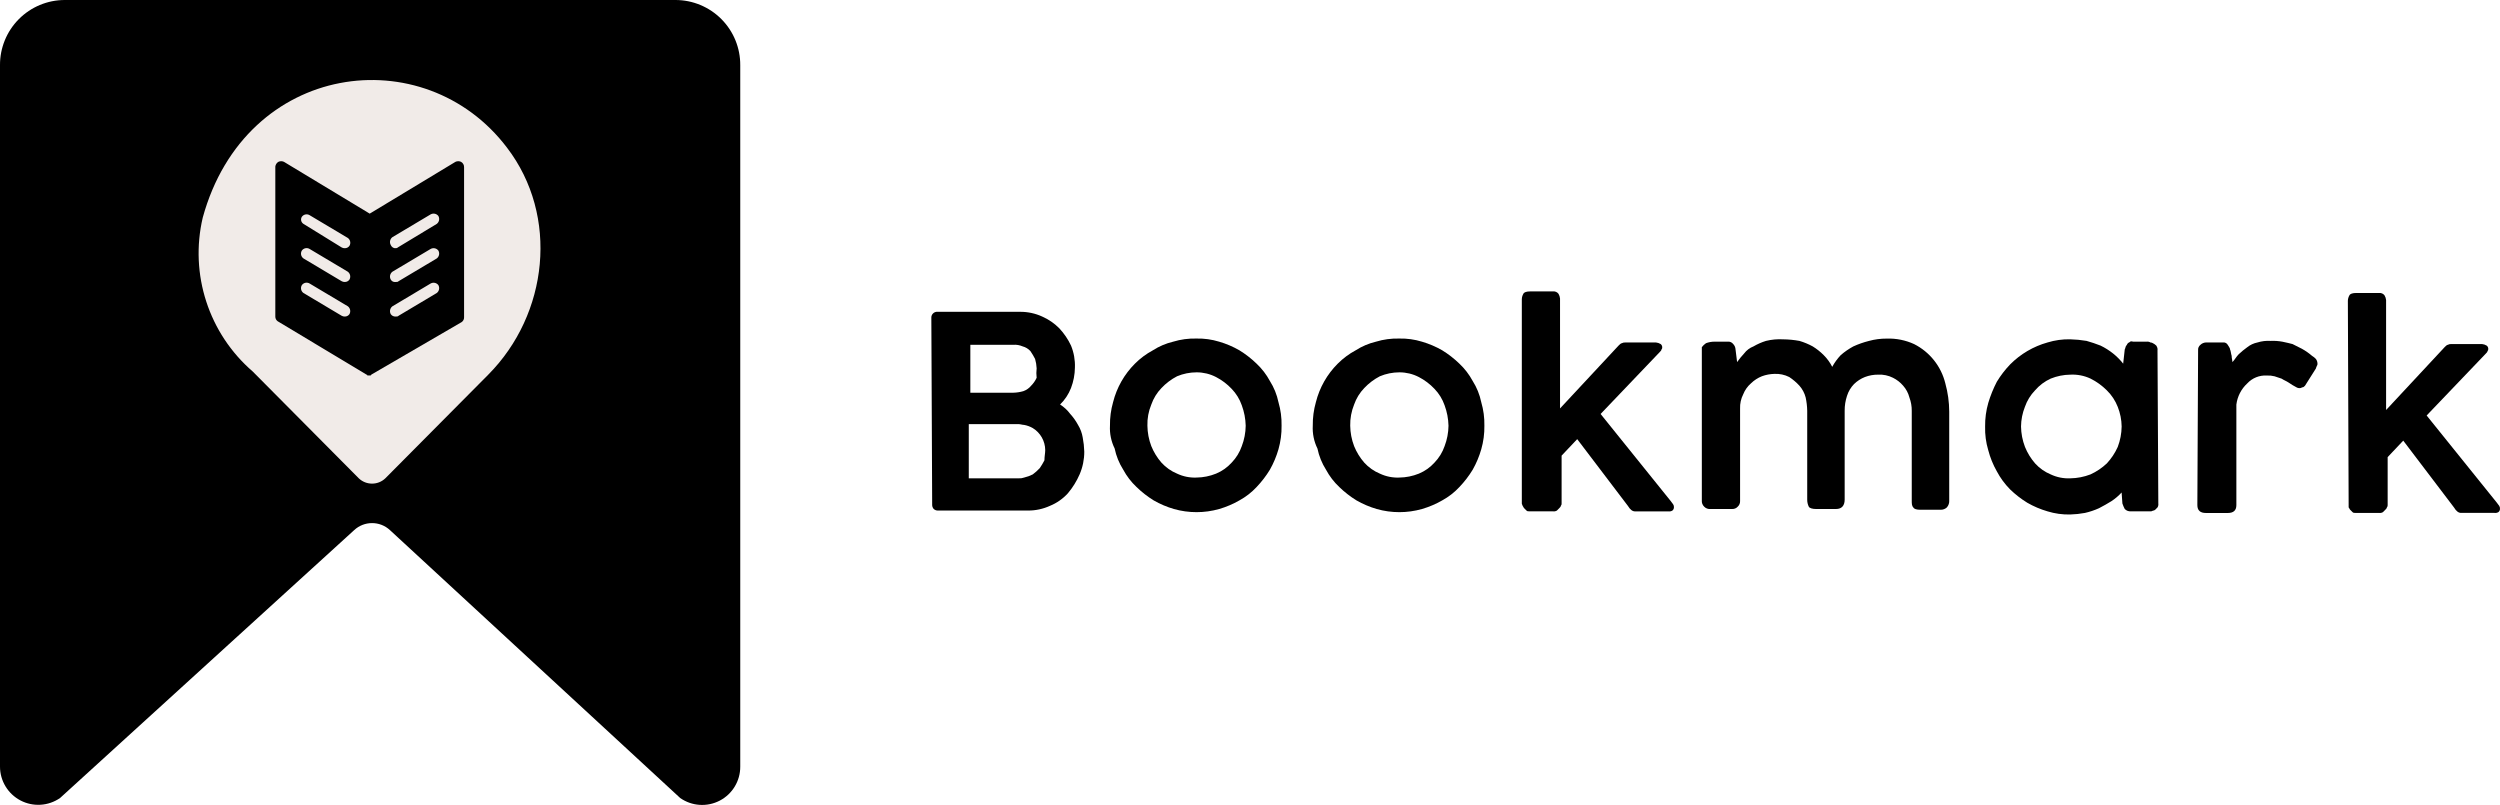
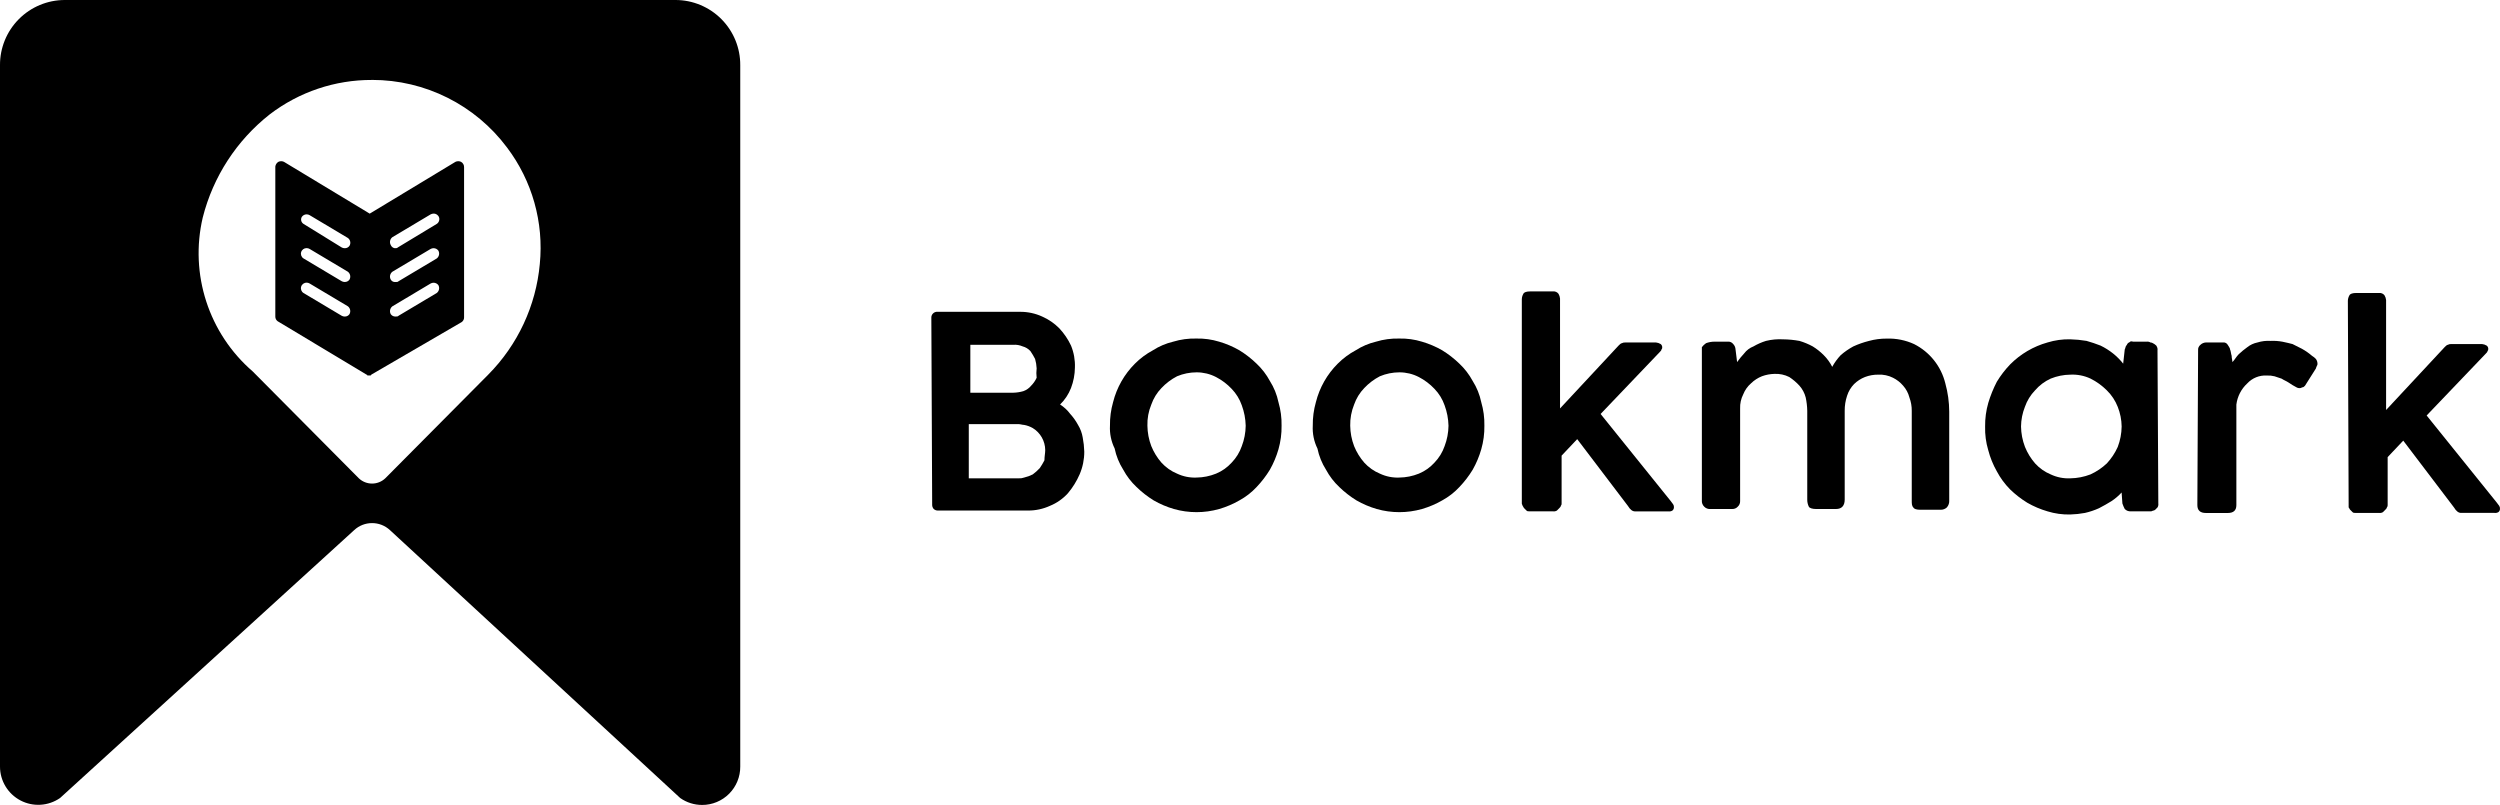
- <svg xmlns="http://www.w3.org/2000/svg" viewBox="0 0 198.933 64.052">
-   <g id="Horizontal-Navy" transform="translate(-8.566 -5.938)">
-     <path id="Path_32" data-name="Path 32" d="M39.6 48.125a2.093 2.093 0 0 0-2.855 0l-23.4 21.313a3.044 3.044 0 0 1-4.779-2.5V11.125a5.157 5.157 0 0 1 5.152-5.187h48.6a5.157 5.157 0 0 1 5.152 5.188v55.812a3.034 3.034 0 0 1-4.779 2.5Z" fill="currentColor" />
-     <path id="Path_33" data-name="Path 33" d="m28.676 35.5 8.441 8.5a1.53 1.53 0 0 0 2.11 0l8.193-8.25c4.779-4.812 5.648-12.625 1.49-18.062C42.331 9 28.117 10.813 24.7 23.25a12.432 12.432 0 0 0 3.976 12.25Z" fill="#f1ebe8" />
-     <path id="Path_34" data-name="Path 34" d="M45.248 18.813a.527.527 0 0 0-.435 0l-6.828 4.125-6.828-4.125a.527.527 0 0 0-.435 0 .514.514 0 0 0-.248.375v11.937a.446.446 0 0 0 .186.375l7.076 4.25a.061.061 0 0 1 .062.063h.248a.061.061 0 0 0 .062-.062l7.2-4.187a.446.446 0 0 0 .186-.375V19.25a.472.472 0 0 0-.246-.437Z" fill="currentColor" />
-     <path id="Path_35" data-name="Path 35" d="M39.662 25.438a.487.487 0 0 1 .124-.625L42.828 23a.479.479 0 0 1 .621.125.487.487 0 0 1-.124.625l-3.1 1.875c-.062.063-.124.063-.248.063a.413.413 0 0 1-.315-.25Zm0 2.75a.487.487 0 0 1 .124-.625l3.041-1.812a.479.479 0 0 1 .621.125.487.487 0 0 1-.124.625l-3.041 1.813c-.062.063-.124.063-.248.063a.375.375 0 0 1-.373-.189Zm3.786.438a.487.487 0 0 1-.124.625l-3.041 1.813c-.062.063-.124.063-.248.063a.441.441 0 0 1-.372-.187.487.487 0 0 1 .124-.625l3.041-1.815a.479.479 0 0 1 .62.125Zm-10.862-5.438a.464.464 0 0 1 .621-.125l3.041 1.813a.472.472 0 0 1 .124.625.441.441 0 0 1-.372.188.466.466 0 0 1-.248-.062L32.71 23.75a.409.409 0 0 1-.124-.562Zm3.786 5a.441.441 0 0 1-.372.188.466.466 0 0 1-.248-.062L32.71 26.5a.472.472 0 0 1-.124-.625.464.464 0 0 1 .621-.125l3.041 1.813a.487.487 0 0 1 .124.625Zm0 2.75a.441.441 0 0 1-.372.188.466.466 0 0 1-.248-.062L32.71 29.25a.472.472 0 0 1-.124-.625.464.464 0 0 1 .621-.125l3.041 1.813a.487.487 0 0 1 .124.625Z" fill="#f1ebe8" />
-     <path id="Path_36" data-name="Path 36" d="M91.055 35.25a3.16 3.16 0 0 0-.124-.75 5.519 5.519 0 0 0-.372-.625 1.287 1.287 0 0 0-.621-.375 1.565 1.565 0 0 0-.745-.125h-3.414v3.813h3.414a3.124 3.124 0 0 0 .807-.125 1.419 1.419 0 0 0 .621-.437 2.244 2.244 0 0 0 .434-.626 3.031 3.031 0 0 1 0-.75Zm.683 6.5a2.073 2.073 0 0 0-.993-1.75 2.214 2.214 0 0 0-.683-.25c-.124 0-.31-.062-.435-.062h-3.972V44h3.972a1.049 1.049 0 0 0 .435-.062 3.013 3.013 0 0 0 .683-.25 4.025 4.025 0 0 0 .559-.5 5.5 5.5 0 0 0 .372-.625c0-.313.062-.563.062-.813Zm-9.062-10.5a.458.458 0 0 1 .5-.5h6.579a4.14 4.14 0 0 1 1.738.375 4.42 4.42 0 0 1 1.366.938 5.349 5.349 0 0 1 .931 1.375 4.172 4.172 0 0 1 .31 1.75 4.723 4.723 0 0 1-.31 1.625 3.726 3.726 0 0 1-.869 1.313 3.047 3.047 0 0 1 .807.75 4.435 4.435 0 0 1 .621.875 2.774 2.774 0 0 1 .372 1 6.931 6.931 0 0 1 .124 1.125 4.51 4.51 0 0 1-.372 1.813 6.093 6.093 0 0 1-.931 1.5 3.936 3.936 0 0 1-1.428 1 4.141 4.141 0 0 1-1.738.375h-7.2a.473.473 0 0 1-.31-.125.479.479 0 0 1-.124-.312Z" fill="currentColor" />
-     <path id="Path_37" data-name="Path 37" d="M99.869 39.813a4.73 4.73 0 0 0 .31 1.625 4.678 4.678 0 0 0 .807 1.313 3.466 3.466 0 0 0 1.242.875 3.291 3.291 0 0 0 1.551.313 4.3 4.3 0 0 0 1.552-.312 3.454 3.454 0 0 0 1.241-.875 3.563 3.563 0 0 0 .807-1.312 4.7 4.7 0 0 0 .311-1.625 5 5 0 0 0-.311-1.625 3.563 3.563 0 0 0-.807-1.312 4.638 4.638 0 0 0-1.241-.937 3.348 3.348 0 0 0-1.552-.375 4.039 4.039 0 0 0-1.551.313 4.658 4.658 0 0 0-1.242.938 3.589 3.589 0 0 0-.807 1.313 4.067 4.067 0 0 0-.31 1.683Zm-2.979 0a6.494 6.494 0 0 1 .248-1.875 6.6 6.6 0 0 1 1.738-3.062 6.089 6.089 0 0 1 1.427-1.062 5.26 5.26 0 0 1 1.614-.687 5.848 5.848 0 0 1 1.862-.25 5.7 5.7 0 0 1 1.8.25 7.37 7.37 0 0 1 1.614.688 7.975 7.975 0 0 1 1.366 1.063 5.425 5.425 0 0 1 1.055 1.375 5.1 5.1 0 0 1 .683 1.688 6.226 6.226 0 0 1 .248 1.875 6.5 6.5 0 0 1-.248 1.875 7.552 7.552 0 0 1-.683 1.625 8.06 8.06 0 0 1-1.055 1.375 5.4 5.4 0 0 1-1.366 1.063 7.37 7.37 0 0 1-1.614.688 6.605 6.605 0 0 1-3.6 0 7.383 7.383 0 0 1-1.613-.687A7.952 7.952 0 0 1 99 44.688a5.421 5.421 0 0 1-1.055-1.375 5.072 5.072 0 0 1-.683-1.687 3.664 3.664 0 0 1-.372-1.813Z" fill="currentColor" />
-     <path id="Path_38" data-name="Path 38" d="M116.007 39.813a4.728 4.728 0 0 0 .31 1.625 4.655 4.655 0 0 0 .807 1.313 3.466 3.466 0 0 0 1.242.875 3.291 3.291 0 0 0 1.551.313 4.3 4.3 0 0 0 1.552-.312 3.454 3.454 0 0 0 1.241-.875 3.563 3.563 0 0 0 .807-1.312 4.729 4.729 0 0 0 .311-1.625 5.028 5.028 0 0 0-.311-1.625 3.563 3.563 0 0 0-.807-1.312 4.638 4.638 0 0 0-1.241-.937 3.348 3.348 0 0 0-1.552-.375 4.039 4.039 0 0 0-1.551.313 4.658 4.658 0 0 0-1.242.938 3.576 3.576 0 0 0-.807 1.313 4.253 4.253 0 0 0-.31 1.683Zm-2.979 0a6.5 6.5 0 0 1 .248-1.875 6.6 6.6 0 0 1 1.738-3.062 6.085 6.085 0 0 1 1.427-1.062 5.26 5.26 0 0 1 1.614-.687 5.844 5.844 0 0 1 1.862-.25 5.7 5.7 0 0 1 1.8.25 7.391 7.391 0 0 1 1.614.688 7.975 7.975 0 0 1 1.366 1.063 5.448 5.448 0 0 1 1.055 1.375 5.075 5.075 0 0 1 .682 1.688 6.2 6.2 0 0 1 .249 1.875 6.467 6.467 0 0 1-.249 1.875 7.5 7.5 0 0 1-.682 1.625 8.06 8.06 0 0 1-1.055 1.375 5.4 5.4 0 0 1-1.366 1.063 7.391 7.391 0 0 1-1.614.688 6.605 6.605 0 0 1-3.6 0 7.411 7.411 0 0 1-1.614-.687 7.967 7.967 0 0 1-1.365-1.062 5.4 5.4 0 0 1-1.055-1.375 5.056 5.056 0 0 1-.683-1.687 3.668 3.668 0 0 1-.372-1.818Z" fill="currentColor" />
-     <path id="Path_39" data-name="Path 39" d="M129.662 29.75a.909.909 0 0 1 .124-.437c.062-.125.249-.187.559-.187h1.8a.481.481 0 0 1 .434.188.893.893 0 0 1 .124.375v8.75l4.656-5c.062-.062.186-.187.248-.187a.555.555 0 0 1 .31-.062h2.421a.876.876 0 0 1 .372.125.326.326 0 0 1 .125.25.228.228 0 0 1-.063.188c0 .063-.062.125-.124.188l-4.717 4.938 5.586 6.938c.062.063.124.188.186.25a.373.373 0 0 1 .063.25.326.326 0 0 1-.125.25.462.462 0 0 1-.31.063h-2.669c-.186 0-.372-.125-.559-.437l-4.034-5.312-1.241 1.313V46a.231.231 0 0 1-.062.188c0 .063-.063.125-.125.188l-.186.188a.462.462 0 0 1-.31.063h-1.862c-.124 0-.186 0-.248-.062l-.187-.187c-.062-.062-.062-.125-.124-.187 0-.062-.062-.125-.062-.187Z" fill="currentColor" />
-     <path id="Path_40" data-name="Path 40" d="M144.31 33.25a1.911 1.911 0 0 1 .683-.125h1.055a.483.483 0 0 1 .435.188.678.678 0 0 1 .186.438l.124 1a6.636 6.636 0 0 1 .559-.687 1.691 1.691 0 0 1 .745-.562 4.765 4.765 0 0 1 .993-.437 4.621 4.621 0 0 1 1.365-.125 7.7 7.7 0 0 1 1.3.125 5.373 5.373 0 0 1 1.055.438 4.727 4.727 0 0 1 .869.688 3.665 3.665 0 0 1 .683.938 4.477 4.477 0 0 1 .682-.937 5.662 5.662 0 0 1 .993-.687 7.278 7.278 0 0 1 1.242-.437 5.252 5.252 0 0 1 1.427-.187 4.831 4.831 0 0 1 2.173.438 4.775 4.775 0 0 1 2.483 3.125 8.569 8.569 0 0 1 .31 2.25v7.056a.768.768 0 0 1-.186.563.7.7 0 0 1-.5.188h-1.614q-.465 0-.558-.187c-.124-.125-.124-.312-.124-.562v-7.127a2.94 2.94 0 0 0-.187-1.062 2.26 2.26 0 0 0-.5-.937A2.564 2.564 0 0 0 159.2 36a2.348 2.348 0 0 0-1.179-.25 2.886 2.886 0 0 0-1.056.188 2.612 2.612 0 0 0-.869.563 2.357 2.357 0 0 0-.558.938 3.666 3.666 0 0 0-.186 1.188v7.063c0 .5-.249.75-.683.75h-1.614c-.248 0-.5-.062-.559-.187a1.256 1.256 0 0 1-.124-.562v-7.066a5.546 5.546 0 0 0-.124-1.062 2.26 2.26 0 0 0-.5-.937 4.316 4.316 0 0 0-.807-.687 2.352 2.352 0 0 0-1.18-.25 3.072 3.072 0 0 0-.993.188 2.612 2.612 0 0 0-.869.563 2.242 2.242 0 0 0-.62.875 2.293 2.293 0 0 0-.249 1.125v7.375a.57.57 0 0 1-.186.438.561.561 0 0 1-.434.188h-1.738a.609.609 0 0 1-.5-.187.618.618 0 0 1-.186-.5V33.563a1.4 1.4 0 0 1 .328-.313Z" fill="currentColor" />
-     <path id="Path_41" data-name="Path 41" d="M169.386 39.875a4.705 4.705 0 0 0 .314 1.625 4.652 4.652 0 0 0 .806 1.313 3.466 3.466 0 0 0 1.242.875A3.292 3.292 0 0 0 173.3 44a4.63 4.63 0 0 0 1.613-.312 4.786 4.786 0 0 0 1.3-.875 4.845 4.845 0 0 0 .869-1.312 4.727 4.727 0 0 0 .31-1.625 4.382 4.382 0 0 0-.31-1.562 3.728 3.728 0 0 0-.868-1.314 4.977 4.977 0 0 0-1.3-.937 3.391 3.391 0 0 0-1.613-.312 4.293 4.293 0 0 0-1.552.313A3.64 3.64 0 0 0 170.5 37a3.573 3.573 0 0 0-.806 1.313 4.361 4.361 0 0 0-.308 1.562ZM180.31 46a.471.471 0 0 1-.062.313l-.186.188c-.062.063-.186.063-.31.125h-1.614a.611.611 0 0 1-.5-.187 3.057 3.057 0 0 1-.186-.437l-.062-.875a4.253 4.253 0 0 1-.807.688c-.31.188-.621.375-.993.563a5.871 5.871 0 0 1-1.117.375 7.564 7.564 0 0 1-1.179.125 5.7 5.7 0 0 1-1.8-.25 7.37 7.37 0 0 1-1.614-.687 7.975 7.975 0 0 1-1.366-1.062 6.125 6.125 0 0 1-1.055-1.437 6.889 6.889 0 0 1-.683-1.687 5.967 5.967 0 0 1-.248-1.875 6.5 6.5 0 0 1 .251-1.88 9.707 9.707 0 0 1 .683-1.687 8.01 8.01 0 0 1 1.055-1.375 6.762 6.762 0 0 1 2.98-1.75 5.7 5.7 0 0 1 1.8-.25 9.206 9.206 0 0 1 1.3.125 11.669 11.669 0 0 1 1.117.375 5.325 5.325 0 0 1 .993.625 4.943 4.943 0 0 1 .807.813l.124-1.125c.062-.125.062-.25.124-.312s.063-.125.125-.187.124-.062.186-.125.186 0 .248 0h1.055a.465.465 0 0 1 .311.063c.124 0 .186.063.31.125.062.063.186.125.186.188a.471.471 0 0 1 .062.313Z" fill="currentColor" />
-     <path id="Path_42" data-name="Path 42" d="M183.476 33.813a.488.488 0 0 1 .186-.437.667.667 0 0 1 .435-.187h1.365a.377.377 0 0 1 .373.188c.062.125.186.25.186.375.062.125.062.313.124.5 0 .188.062.375.062.5.186-.187.31-.437.5-.625a6.726 6.726 0 0 1 .683-.562 1.924 1.924 0 0 1 .807-.375 2.884 2.884 0 0 1 1.055-.125 4.078 4.078 0 0 1 .931.063c.311.063.559.125.807.188l.745.375a4.778 4.778 0 0 1 .807.563 1.355 1.355 0 0 1 .31.25.674.674 0 0 1 .124.375.231.231 0 0 1-.062.188c0 .063-.062.125-.062.188l-.869 1.375c-.062.063-.124.125-.186.125s-.124.063-.186.063a.462.462 0 0 1-.31-.062 5.377 5.377 0 0 1-.621-.375c-.186-.125-.373-.187-.559-.312l-.558-.187a2.1 2.1 0 0 0-.621-.062 1.964 1.964 0 0 0-1.552.625 2.754 2.754 0 0 0-.869 1.688v8c0 .438-.248.625-.682.625H184.1c-.435 0-.683-.187-.683-.625Z" fill="currentColor" />
-     <path id="Path_43" data-name="Path 43" d="M195.393 29.875a.909.909 0 0 1 .124-.437c.062-.125.249-.187.559-.187h1.8a.481.481 0 0 1 .434.188.881.881 0 0 1 .125.375v8.75l4.655-5c.062-.062.186-.187.248-.187a.555.555 0 0 1 .31-.062h2.421a.876.876 0 0 1 .372.125.323.323 0 0 1 .125.25.231.231 0 0 1-.062.188c0 .063-.063.125-.125.188L201.662 39l5.586 6.938c.062.063.125.188.187.25a.378.378 0 0 1 .062.25.326.326 0 0 1-.124.25.466.466 0 0 1-.311.063h-2.669c-.186 0-.372-.125-.558-.437L199.8 41l-1.241 1.313v3.813a.231.231 0 0 1-.062.188c0 .063-.062.125-.124.188l-.187.188a.462.462 0 0 1-.31.063h-1.862c-.124 0-.186 0-.248-.062l-.187-.187c-.062-.062-.062-.125-.124-.187v-.187Z" fill="currentColor" />
+ <svg xmlns="http://www.w3.org/2000/svg" width="198.933" height="64.052">
+   <g fill="currentColor">
+     <path data-name="Subtraction 1" d="M55.871 64.052a3.02 3.02 0 0 1-1.746-.552L31.034 42.187a2.093 2.093 0 0 0-2.855 0L4.779 63.5A3.044 3.044 0 0 1 0 61V5.187A5.158 5.158 0 0 1 5.152 0h48.6a5.156 5.156 0 0 1 5.152 5.188v55.813a3.033 3.033 0 0 1-3.033 3.052ZM29.595 6.362a13.323 13.323 0 0 0-8.124 2.733 15.18 15.18 0 0 0-5.337 8.211 12.433 12.433 0 0 0 3.976 12.251l8.441 8.5a1.529 1.529 0 0 0 2.11 0l8.193-8.25a14.356 14.356 0 0 0 4.1-8.8 13.214 13.214 0 0 0-2.606-9.266A13.4 13.4 0 0 0 29.6 6.359Z" />
+     <path data-name="Subtraction 2" d="M29.48 29.875h-.248a.059.059 0 0 0-.017-.045.063.063 0 0 0-.045-.018l-7.076-4.25a.447.447 0 0 1-.186-.375V13.25a.517.517 0 0 1 .248-.375.524.524 0 0 1 .435 0L29.419 17l6.828-4.125a.524.524 0 0 1 .435 0 .473.473 0 0 1 .246.437v11.939a.446.446 0 0 1-.185.375l-7.2 4.187a.061.061 0 0 1-.062.062Zm5.02-7.377a.481.481 0 0 0-.239.064l-3.041 1.815a.49.49 0 0 0-.124.625.441.441 0 0 0 .359.186h.014c.123 0 .185 0 .247-.063l3.041-1.813a.49.49 0 0 0 .124-.625.474.474 0 0 0-.38-.189Zm-10.1-.005a.446.446 0 0 0-.254.819l3.042 1.814a.467.467 0 0 0 .233.062h.025a.441.441 0 0 0 .362-.188.489.489 0 0 0-.124-.625l-3.041-1.814a.464.464 0 0 0-.245-.071Zm10.1-2.744a.48.48 0 0 0-.24.064l-3.041 1.812a.49.49 0 0 0-.124.625.379.379 0 0 0 .328.192h.045c.121 0 .185 0 .247-.063l3.041-1.814a.489.489 0 0 0 .124-.625.475.475 0 0 0-.379-.191Zm-10.1-.006a.446.446 0 0 0-.253.819l3.042 1.814a.467.467 0 0 0 .233.062h.025a.443.443 0 0 0 .362-.188.49.49 0 0 0-.124-.625l-3.041-1.813a.465.465 0 0 0-.246-.069Zm0-2.687a.467.467 0 0 0-.378.194.411.411 0 0 0 .124.562l3.042 1.877a.467.467 0 0 0 .233.062h.025a.441.441 0 0 0 .362-.188.47.47 0 0 0-.124-.625l-3.041-1.814a.464.464 0 0 0-.245-.068Zm10.1-.058a.479.479 0 0 0-.239.064l-3.042 1.814a.489.489 0 0 0-.124.625.412.412 0 0 0 .315.25c.122 0 .186 0 .248-.063l3.1-1.875a.443.443 0 0 0-.258-.815Z" />
+     <path data-name="Path 36" d="M82.489 29.312a3.16 3.16 0 0 0-.124-.75 5.519 5.519 0 0 0-.372-.625 1.287 1.287 0 0 0-.621-.375 1.565 1.565 0 0 0-.745-.125h-3.414v3.813h3.414a3.124 3.124 0 0 0 .807-.125 1.419 1.419 0 0 0 .621-.437 2.244 2.244 0 0 0 .434-.626 3.031 3.031 0 0 1 0-.75Zm.683 6.5a2.073 2.073 0 0 0-.993-1.75 2.214 2.214 0 0 0-.683-.25c-.124 0-.31-.062-.435-.062h-3.972v4.312h3.972a1.049 1.049 0 0 0 .435-.062 3.013 3.013 0 0 0 .683-.25 4.025 4.025 0 0 0 .559-.5 5.5 5.5 0 0 0 .372-.625c0-.313.062-.563.062-.813Zm-9.062-10.5a.458.458 0 0 1 .5-.5h6.579a4.14 4.14 0 0 1 1.738.375 4.42 4.42 0 0 1 1.366.938 5.349 5.349 0 0 1 .931 1.375 4.172 4.172 0 0 1 .31 1.75 4.723 4.723 0 0 1-.31 1.625 3.726 3.726 0 0 1-.869 1.313 3.047 3.047 0 0 1 .807.75 4.435 4.435 0 0 1 .621.875 2.774 2.774 0 0 1 .372 1 6.931 6.931 0 0 1 .124 1.125 4.51 4.51 0 0 1-.372 1.813 6.093 6.093 0 0 1-.931 1.5 3.936 3.936 0 0 1-1.428 1 4.141 4.141 0 0 1-1.738.375h-7.2a.473.473 0 0 1-.31-.125.479.479 0 0 1-.124-.312Z" />
+     <path data-name="Path 37" d="M91.303 33.875a4.73 4.73 0 0 0 .31 1.625 4.678 4.678 0 0 0 .807 1.313 3.466 3.466 0 0 0 1.242.875 3.291 3.291 0 0 0 1.551.313 4.3 4.3 0 0 0 1.552-.312 3.454 3.454 0 0 0 1.241-.875 3.563 3.563 0 0 0 .807-1.312 4.7 4.7 0 0 0 .311-1.625 5 5 0 0 0-.311-1.625 3.563 3.563 0 0 0-.807-1.312 4.638 4.638 0 0 0-1.241-.937 3.348 3.348 0 0 0-1.552-.375 4.039 4.039 0 0 0-1.551.313 4.658 4.658 0 0 0-1.242.938 3.589 3.589 0 0 0-.807 1.313 4.067 4.067 0 0 0-.31 1.683Zm-2.979 0A6.494 6.494 0 0 1 88.572 32a6.6 6.6 0 0 1 1.738-3.062 6.089 6.089 0 0 1 1.427-1.062 5.26 5.26 0 0 1 1.614-.687 5.848 5.848 0 0 1 1.862-.25 5.7 5.7 0 0 1 1.8.25 7.37 7.37 0 0 1 1.614.688 7.975 7.975 0 0 1 1.366 1.063 5.425 5.425 0 0 1 1.055 1.375 5.1 5.1 0 0 1 .683 1.688 6.226 6.226 0 0 1 .248 1.875 6.5 6.5 0 0 1-.248 1.875 7.552 7.552 0 0 1-.683 1.625 8.06 8.06 0 0 1-1.055 1.375 5.4 5.4 0 0 1-1.366 1.063 7.37 7.37 0 0 1-1.614.688 6.605 6.605 0 0 1-3.6 0 7.383 7.383 0 0 1-1.613-.687 7.952 7.952 0 0 1-1.366-1.067 5.421 5.421 0 0 1-1.055-1.375 5.072 5.072 0 0 1-.683-1.687 3.664 3.664 0 0 1-.372-1.813Z" />
+     <path data-name="Path 38" d="M107.441 33.875a4.728 4.728 0 0 0 .31 1.625 4.655 4.655 0 0 0 .807 1.313 3.466 3.466 0 0 0 1.242.875 3.291 3.291 0 0 0 1.551.313 4.3 4.3 0 0 0 1.552-.312 3.454 3.454 0 0 0 1.241-.875 3.563 3.563 0 0 0 .807-1.312 4.729 4.729 0 0 0 .311-1.625 5.028 5.028 0 0 0-.311-1.625 3.563 3.563 0 0 0-.807-1.312 4.638 4.638 0 0 0-1.241-.937 3.348 3.348 0 0 0-1.552-.375 4.039 4.039 0 0 0-1.551.313 4.658 4.658 0 0 0-1.242.938 3.576 3.576 0 0 0-.807 1.313 4.253 4.253 0 0 0-.31 1.683Zm-2.979 0A6.5 6.5 0 0 1 104.71 32a6.6 6.6 0 0 1 1.738-3.062 6.085 6.085 0 0 1 1.427-1.062 5.26 5.26 0 0 1 1.614-.687 5.844 5.844 0 0 1 1.862-.25 5.7 5.7 0 0 1 1.8.25 7.391 7.391 0 0 1 1.614.688 7.975 7.975 0 0 1 1.366 1.063 5.448 5.448 0 0 1 1.055 1.375 5.075 5.075 0 0 1 .682 1.688 6.2 6.2 0 0 1 .249 1.875 6.467 6.467 0 0 1-.249 1.875 7.5 7.5 0 0 1-.682 1.625 8.06 8.06 0 0 1-1.055 1.375 5.4 5.4 0 0 1-1.366 1.063 7.391 7.391 0 0 1-1.614.688 6.605 6.605 0 0 1-3.6 0 7.411 7.411 0 0 1-1.614-.687 7.967 7.967 0 0 1-1.365-1.062 5.4 5.4 0 0 1-1.055-1.375 5.056 5.056 0 0 1-.683-1.687 3.668 3.668 0 0 1-.372-1.818Z" />
+     <path data-name="Path 39" d="M121.096 23.812a.909.909 0 0 1 .124-.437c.062-.125.249-.187.559-.187h1.8a.481.481 0 0 1 .434.188.893.893 0 0 1 .124.375v8.75l4.656-5c.062-.062.186-.187.248-.187a.555.555 0 0 1 .31-.062h2.421a.876.876 0 0 1 .372.125.326.326 0 0 1 .125.25.228.228 0 0 1-.063.188c0 .063-.062.125-.124.188l-4.717 4.938 5.586 6.938c.062.063.124.188.186.25a.373.373 0 0 1 .063.25.326.326 0 0 1-.125.25.462.462 0 0 1-.31.063h-2.669c-.186 0-.372-.125-.559-.437l-4.034-5.312-1.241 1.313v3.806a.231.231 0 0 1-.062.188c0 .063-.063.125-.125.188l-.186.188a.462.462 0 0 1-.31.063h-1.862c-.124 0-.186 0-.248-.062l-.187-.187c-.062-.062-.062-.125-.124-.187 0-.062-.062-.125-.062-.187Z" />
+     <path data-name="Path 40" d="M135.744 27.312a1.911 1.911 0 0 1 .683-.125h1.055a.483.483 0 0 1 .435.188.678.678 0 0 1 .186.438l.124 1a6.632 6.632 0 0 1 .559-.687 1.691 1.691 0 0 1 .745-.562 4.764 4.764 0 0 1 .993-.437 4.621 4.621 0 0 1 1.365-.125 7.7 7.7 0 0 1 1.3.125 5.373 5.373 0 0 1 1.055.438 4.728 4.728 0 0 1 .869.688 3.665 3.665 0 0 1 .683.938 4.477 4.477 0 0 1 .682-.937 5.661 5.661 0 0 1 .993-.687 7.278 7.278 0 0 1 1.242-.437 5.252 5.252 0 0 1 1.427-.187 4.831 4.831 0 0 1 2.173.438 4.775 4.775 0 0 1 2.483 3.125 8.569 8.569 0 0 1 .31 2.25v7.056a.768.768 0 0 1-.186.563.7.7 0 0 1-.5.188h-1.614q-.465 0-.558-.187c-.124-.125-.124-.312-.124-.562v-7.127a2.94 2.94 0 0 0-.187-1.062 2.26 2.26 0 0 0-.5-.937 2.564 2.564 0 0 0-.8-.626 2.348 2.348 0 0 0-1.179-.25 2.886 2.886 0 0 0-1.056.188 2.612 2.612 0 0 0-.869.563 2.357 2.357 0 0 0-.558.938 3.666 3.666 0 0 0-.186 1.188v7.063c0 .5-.249.75-.683.75h-1.614c-.248 0-.5-.062-.559-.187a1.256 1.256 0 0 1-.124-.562v-7.066a5.546 5.546 0 0 0-.124-1.062 2.26 2.26 0 0 0-.5-.937 4.316 4.316 0 0 0-.807-.687 2.352 2.352 0 0 0-1.18-.25 3.072 3.072 0 0 0-.993.188 2.612 2.612 0 0 0-.869.563 2.242 2.242 0 0 0-.62.875 2.293 2.293 0 0 0-.249 1.125v7.375a.57.57 0 0 1-.186.438.561.561 0 0 1-.434.188h-1.738a.609.609 0 0 1-.5-.187.618.618 0 0 1-.186-.5V27.625a1.4 1.4 0 0 1 .328-.313Z" />
+     <path data-name="Path 41" d="M160.82 33.937a4.705 4.705 0 0 0 .314 1.625 4.652 4.652 0 0 0 .806 1.313 3.466 3.466 0 0 0 1.242.875 3.292 3.292 0 0 0 1.552.312 4.63 4.63 0 0 0 1.613-.312 4.786 4.786 0 0 0 1.3-.875 4.845 4.845 0 0 0 .869-1.312 4.727 4.727 0 0 0 .31-1.625 4.383 4.383 0 0 0-.31-1.562 3.728 3.728 0 0 0-.868-1.314 4.977 4.977 0 0 0-1.3-.937 3.391 3.391 0 0 0-1.613-.312 4.293 4.293 0 0 0-1.552.313 3.64 3.64 0 0 0-1.249.936 3.573 3.573 0 0 0-.806 1.313 4.361 4.361 0 0 0-.308 1.562Zm10.924 6.125a.471.471 0 0 1-.062.313l-.186.188c-.062.063-.186.063-.31.125h-1.614a.611.611 0 0 1-.5-.187 3.058 3.058 0 0 1-.186-.437l-.062-.875a4.253 4.253 0 0 1-.807.688c-.31.188-.621.375-.993.563a5.871 5.871 0 0 1-1.117.375 7.564 7.564 0 0 1-1.179.125 5.7 5.7 0 0 1-1.8-.25 7.37 7.37 0 0 1-1.614-.687 7.975 7.975 0 0 1-1.366-1.062 6.125 6.125 0 0 1-1.055-1.437 6.889 6.889 0 0 1-.683-1.687 5.967 5.967 0 0 1-.248-1.875 6.5 6.5 0 0 1 .251-1.88 9.707 9.707 0 0 1 .683-1.687A8.011 8.011 0 0 1 159.951 29a6.762 6.762 0 0 1 2.98-1.75 5.7 5.7 0 0 1 1.8-.25 9.206 9.206 0 0 1 1.3.125 11.667 11.667 0 0 1 1.117.375 5.325 5.325 0 0 1 .993.625 4.943 4.943 0 0 1 .807.813l.124-1.125c.062-.125.062-.25.124-.312s.063-.125.125-.187.124-.062.186-.125.186 0 .248 0h1.055a.465.465 0 0 1 .311.063c.124 0 .186.063.31.125.062.063.186.125.186.188a.471.471 0 0 1 .062.313Z" />
+     <path data-name="Path 42" d="M174.91 27.875a.488.488 0 0 1 .186-.437.667.667 0 0 1 .435-.187h1.365a.377.377 0 0 1 .373.188c.062.125.186.25.186.375.062.125.062.313.124.5 0 .188.062.375.062.5.186-.187.31-.437.5-.625a6.726 6.726 0 0 1 .683-.562 1.924 1.924 0 0 1 .807-.375 2.884 2.884 0 0 1 1.055-.125 4.078 4.078 0 0 1 .931.063c.311.063.559.125.807.188l.745.375a4.778 4.778 0 0 1 .807.563 1.355 1.355 0 0 1 .31.25.674.674 0 0 1 .124.375.231.231 0 0 1-.062.188c0 .063-.062.125-.062.188l-.869 1.375c-.062.063-.124.125-.186.125s-.124.063-.186.063a.462.462 0 0 1-.31-.062 5.377 5.377 0 0 1-.621-.375c-.186-.125-.373-.187-.559-.312l-.558-.187a2.1 2.1 0 0 0-.621-.062 1.964 1.964 0 0 0-1.552.625 2.754 2.754 0 0 0-.869 1.688v8c0 .438-.248.625-.682.625h-1.739c-.435 0-.683-.187-.683-.625Z" />
+     <path data-name="Path 43" d="M186.827 23.937a.909.909 0 0 1 .124-.437c.062-.125.249-.187.559-.187h1.8a.481.481 0 0 1 .434.188.881.881 0 0 1 .125.375v8.75l4.655-5c.062-.062.186-.187.248-.187a.555.555 0 0 1 .31-.062h2.421a.876.876 0 0 1 .372.125.323.323 0 0 1 .125.25.231.231 0 0 1-.062.188c0 .063-.063.125-.125.188l-4.717 4.934L198.682 40c.062.063.125.188.187.25a.378.378 0 0 1 .062.25.326.326 0 0 1-.124.25.466.466 0 0 1-.311.063h-2.669c-.186 0-.372-.125-.558-.437l-4.035-5.314-1.241 1.313v3.813a.231.231 0 0 1-.062.188c0 .063-.062.125-.124.188l-.187.188a.462.462 0 0 1-.31.063h-1.862c-.124 0-.186 0-.248-.062l-.187-.187c-.062-.062-.062-.125-.124-.187v-.187Z" />
  </g>
</svg>
